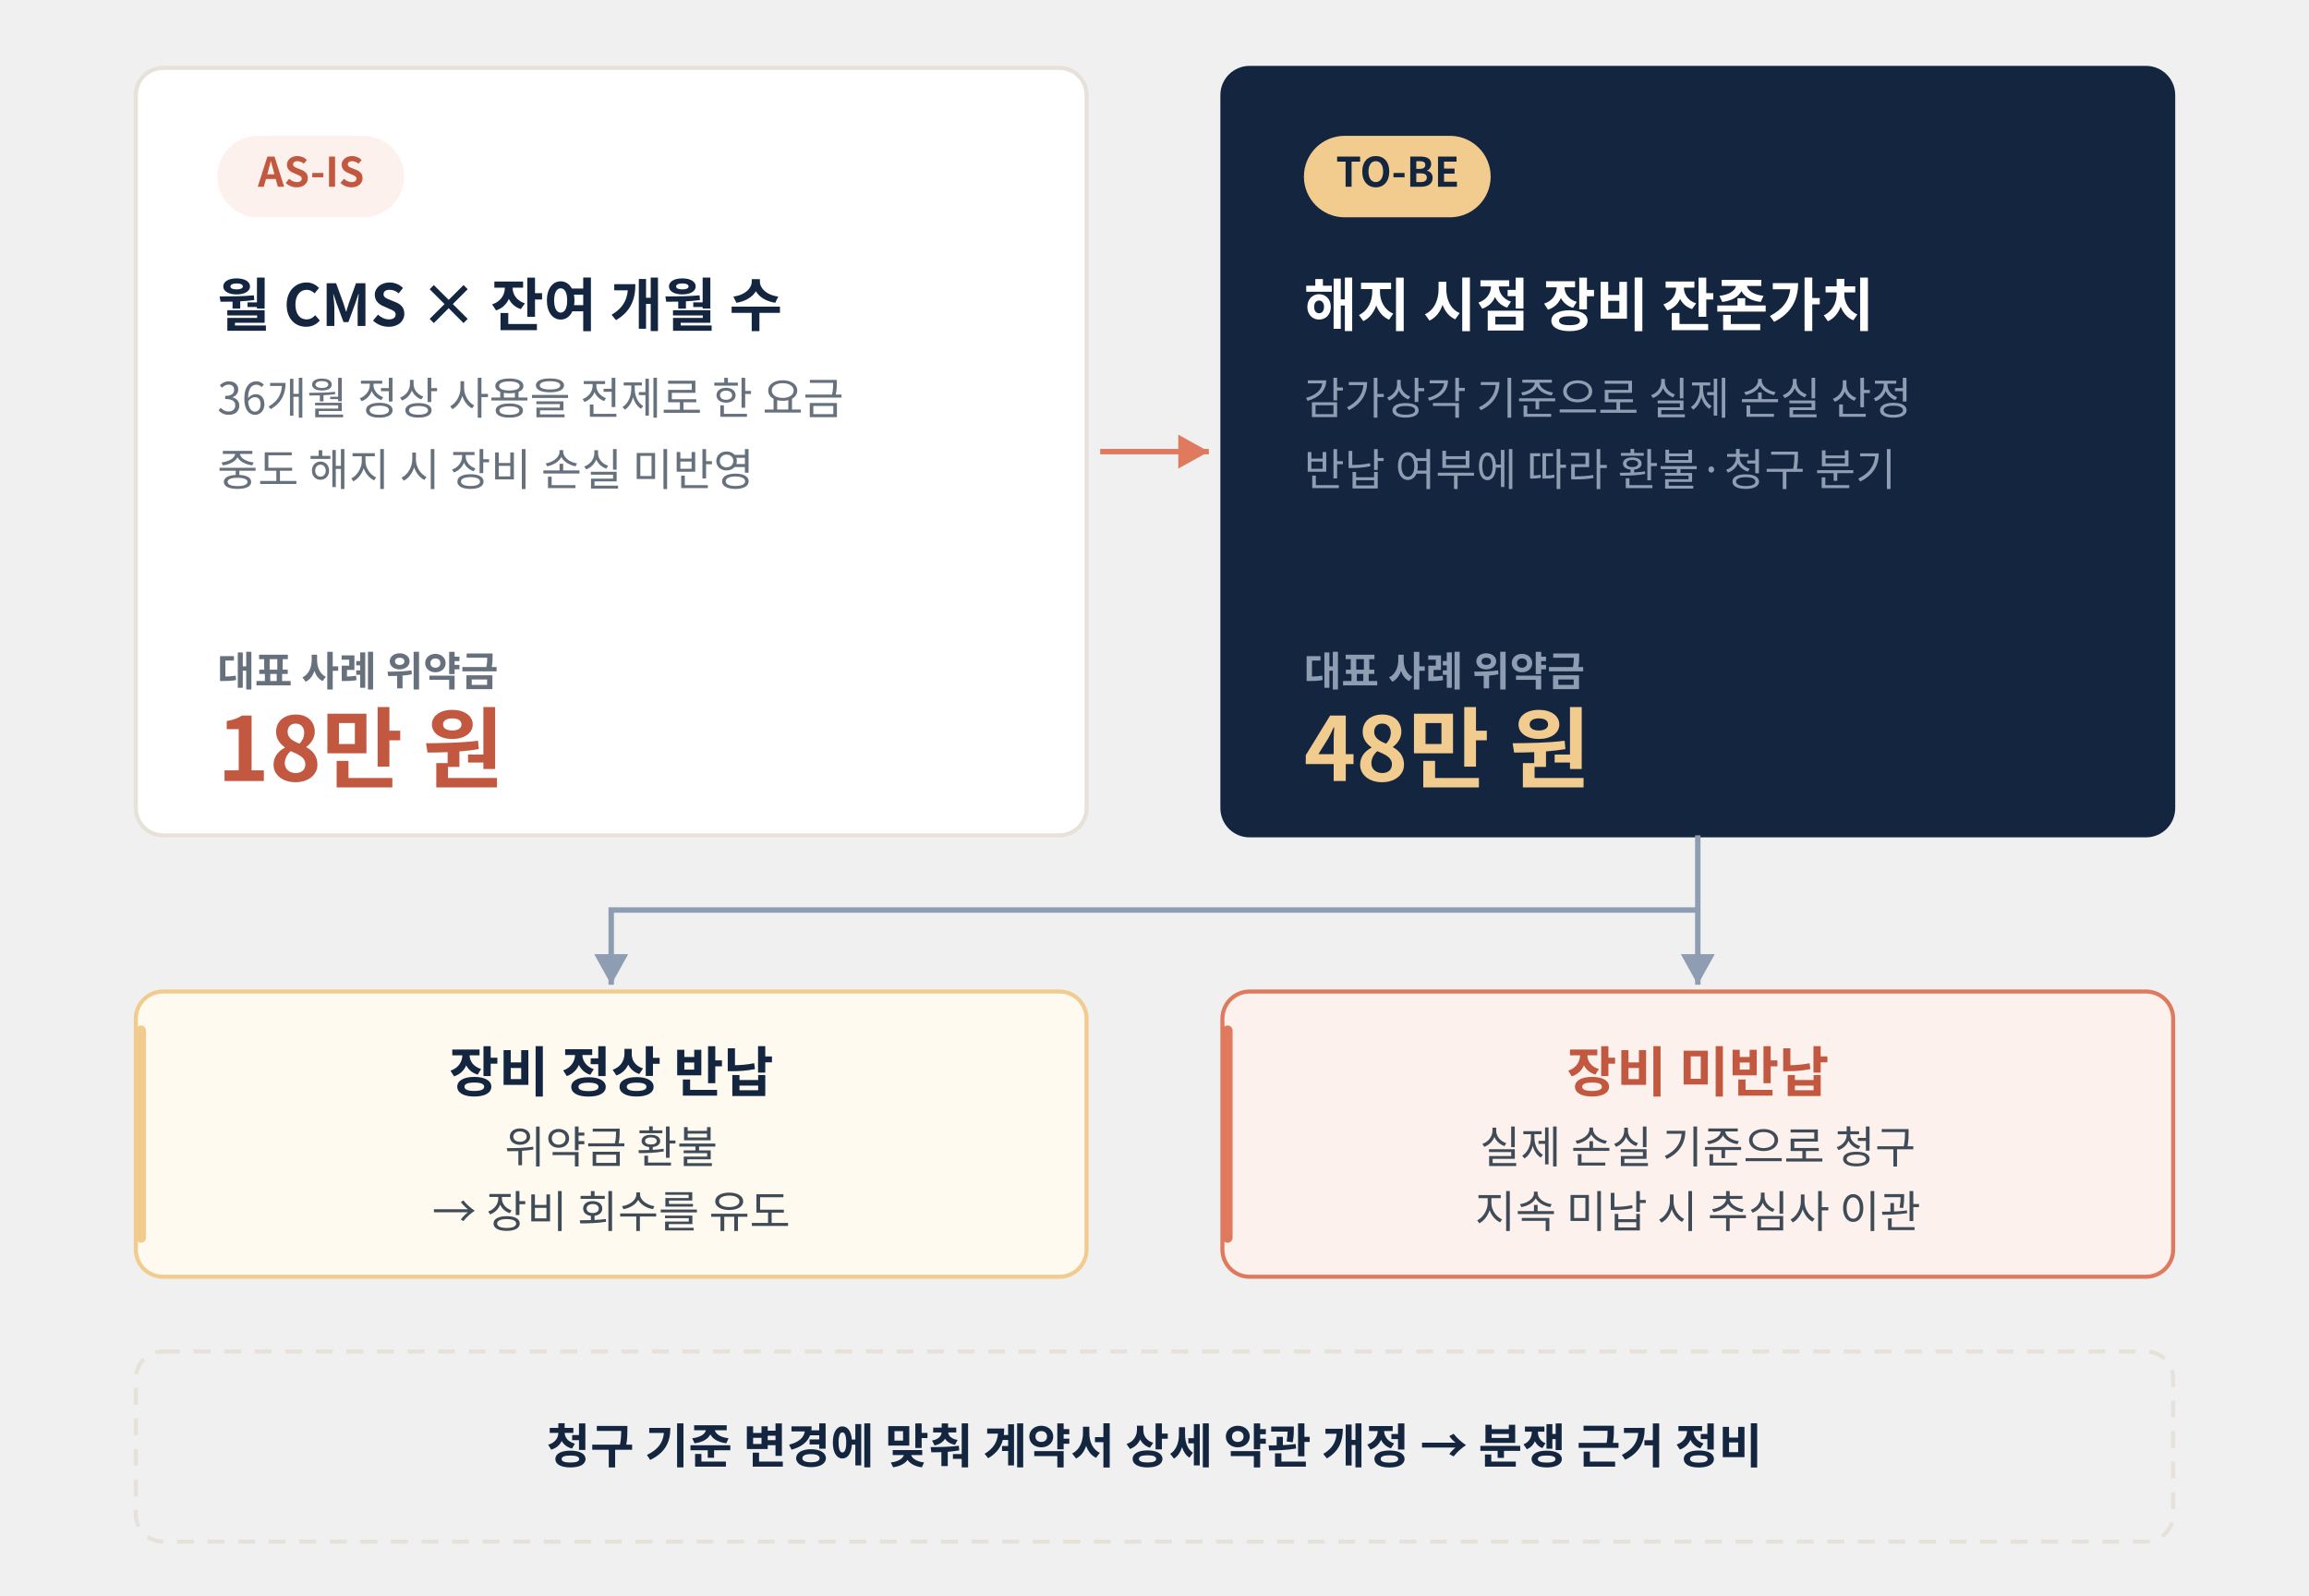
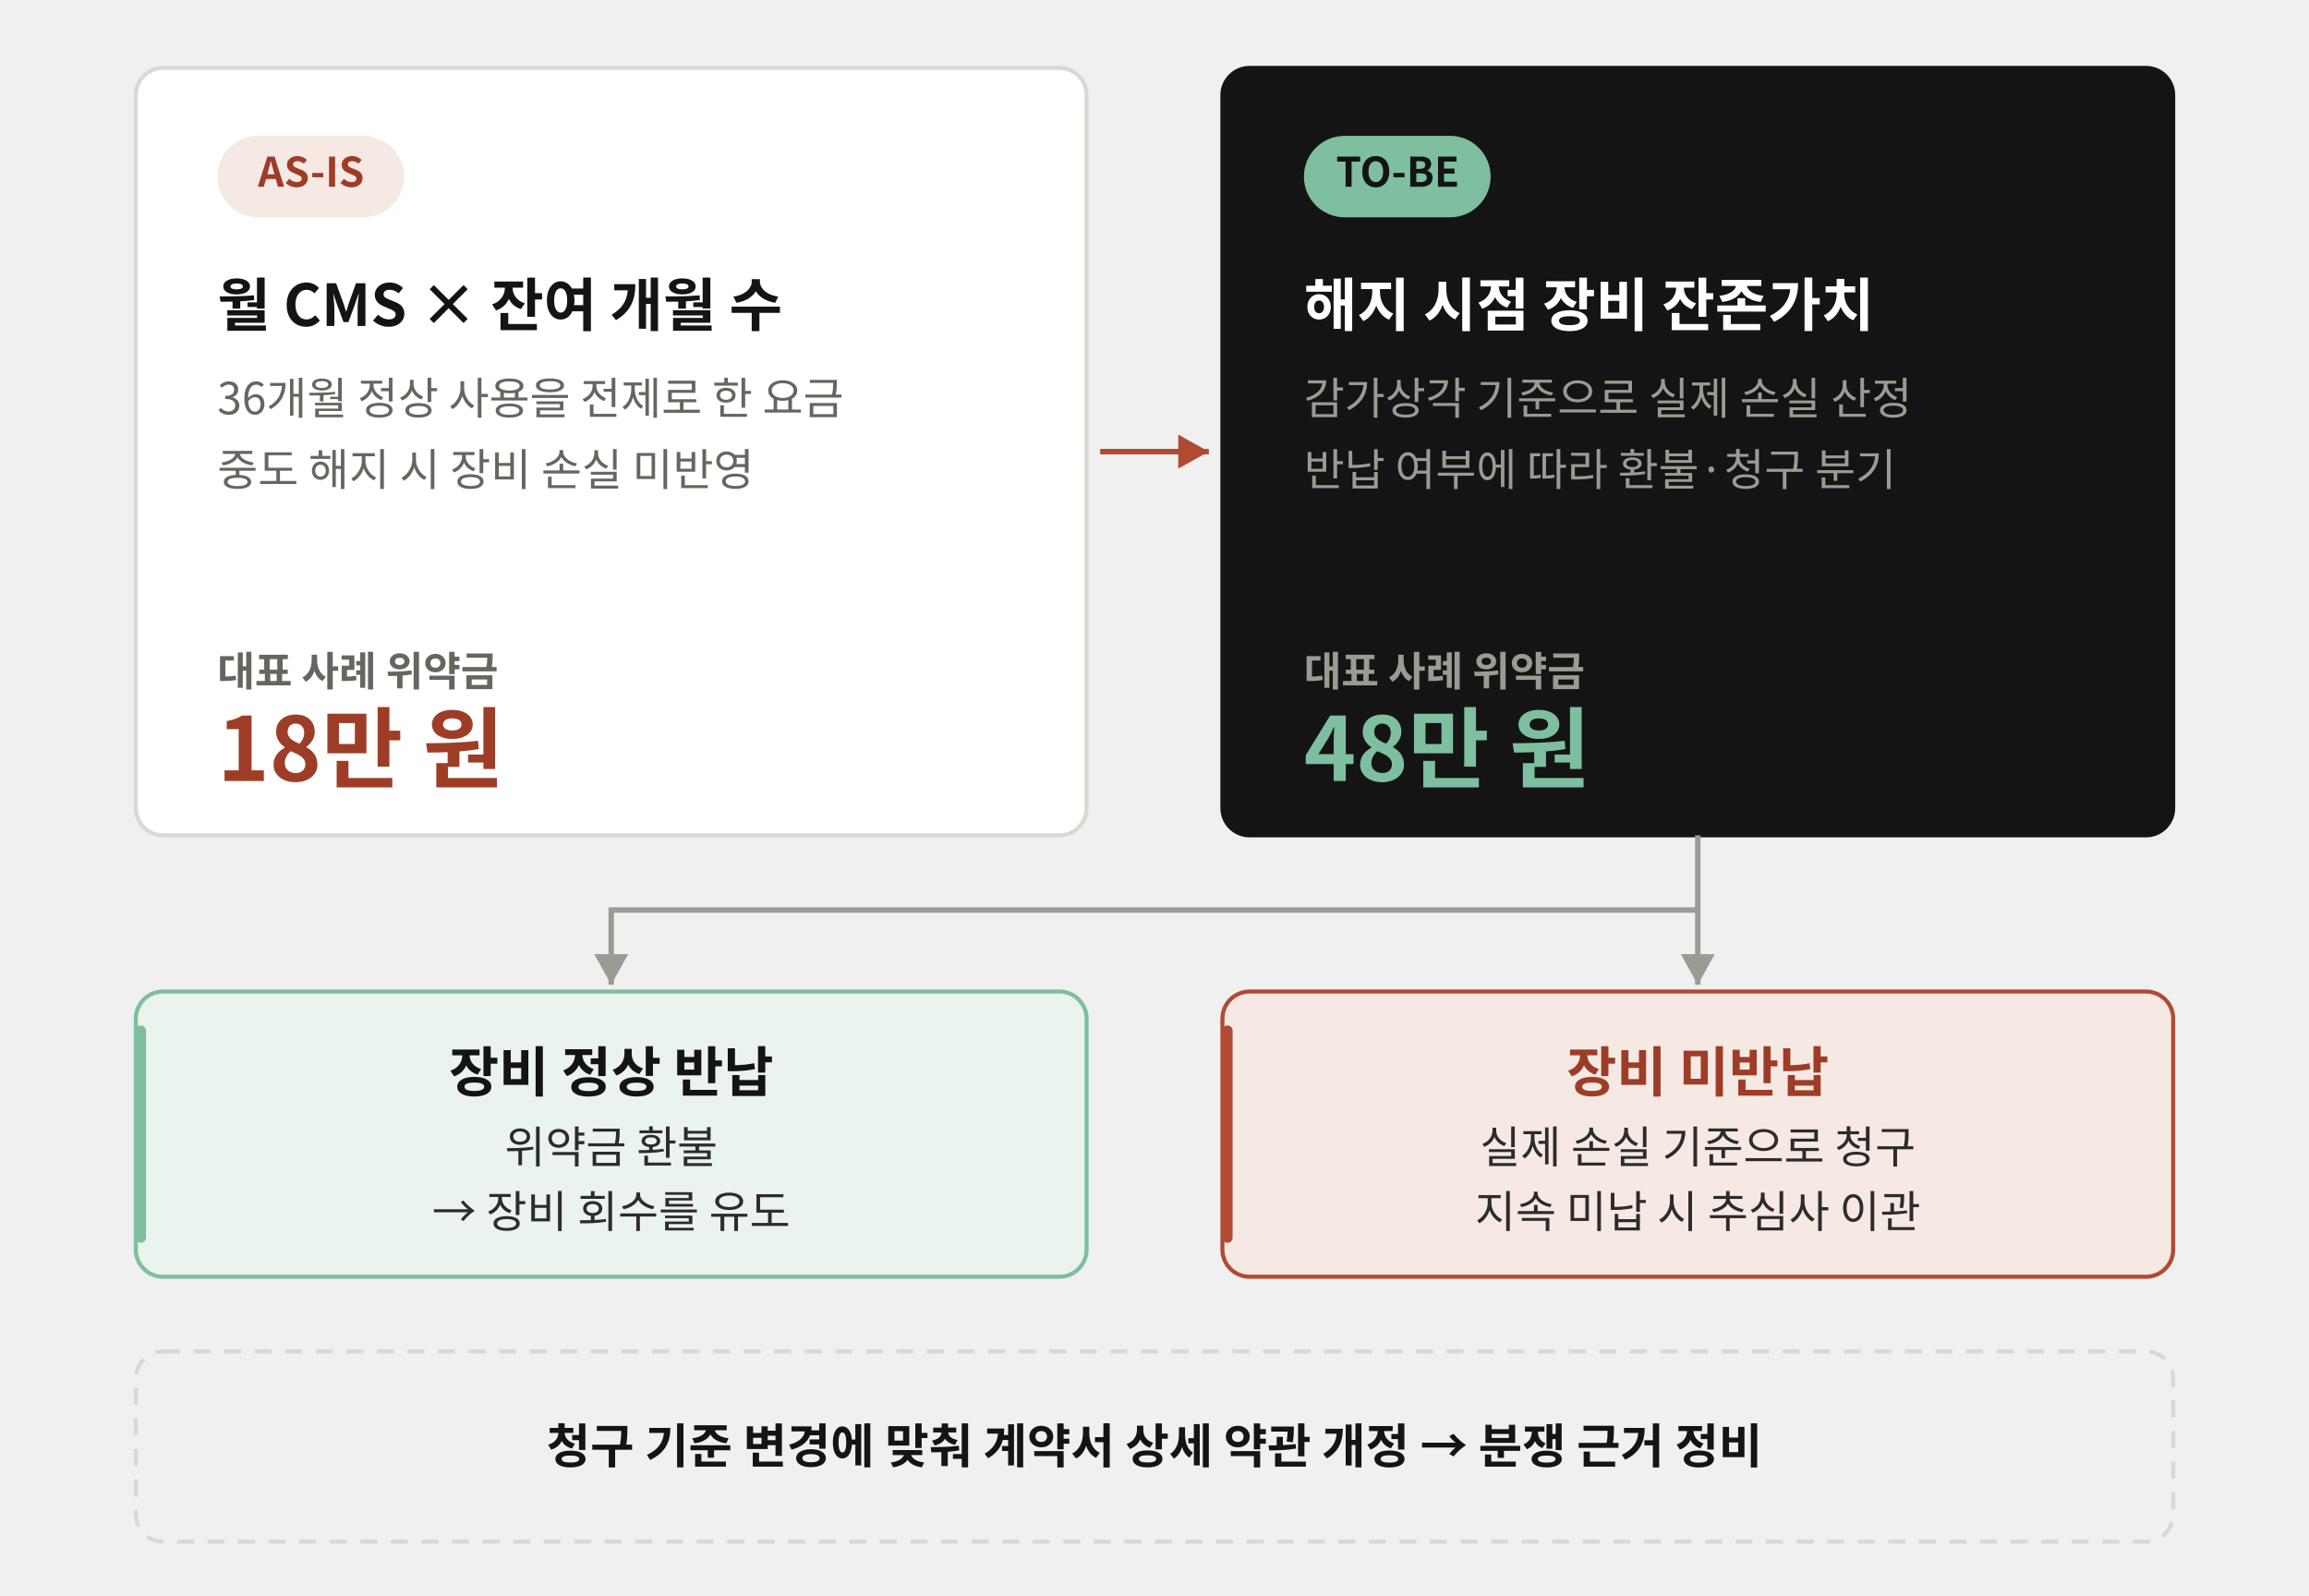
<svg xmlns="http://www.w3.org/2000/svg" viewBox="0 0 680 470" font-family="'Pretendard Variable',Pretendard,-apple-system,'Noto Sans CJK KR','Noto Sans KR',sans-serif" role="img" aria-label="해지 위약금 산정 방식 AS-IS와 TO-BE 비교, 반납 여부에 따른 분기">
-   <rect x="40" y="20" width="280" height="226" rx="8" fill="#fff" stroke="#e6e2da" stroke-width="1.2" />
-   <rect x="64" y="40" width="55" height="24" rx="12.0" fill="#fdf1ed" />
-   <text x="91.6" y="55" font-size="12" font-weight="700" fill="#c2583f" text-anchor="middle">AS-IS</text>
-   <text x="64" y="96" font-size="17" font-weight="700" fill="#13253f" text-anchor="start">월 CMS × 잔여 개월 수</text>
-   <text x="64" y="122" font-size="13" font-weight="500" fill="#66717d" text-anchor="start">36개월 정상 사용을 전제로 한 요금</text>
-   <text x="64" y="143" font-size="13" font-weight="500" fill="#66717d" text-anchor="start">중도 해지 시 장비 손실 미반영</text>
-   <text x="64" y="202" font-size="12" font-weight="600" fill="#66717d" text-anchor="start">대표 사례 위약금</text>
-   <text x="64" y="230" font-size="26" font-weight="800" fill="#c2583f" text-anchor="start">18만 원</text>
-   <rect x="360" y="20" width="280" height="226" rx="8" fill="#13253f" stroke="#13253f" stroke-width="1.2" />
-   <rect x="384" y="40" width="55" height="24" rx="12.0" fill="#f2cc8f" />
-   <text x="411.6" y="55" font-size="12" font-weight="700" fill="#13253f" text-anchor="middle">TO-BE</text>
+   <rect x="40" y="20" width="280" height="226" rx="8" fill="#fff" stroke="#d9d9d2" stroke-width="1.2" />
+   <rect x="64" y="40" width="55" height="24" rx="12.0" fill="#f6e9e4" />
+   <text x="91.6" y="55" font-size="12" font-weight="700" fill="#9e3d27" text-anchor="middle">AS-IS</text>
+   <text x="64" y="96" font-size="17" font-weight="700" fill="#141414" text-anchor="start">월 CMS × 잔여 개월 수</text>
+   <text x="64" y="122" font-size="13" font-weight="500" fill="#66665f" text-anchor="start">36개월 정상 사용을 전제로 한 요금</text>
+   <text x="64" y="143" font-size="13" font-weight="500" fill="#66665f" text-anchor="start">중도 해지 시 장비 손실 미반영</text>
+   <text x="64" y="202" font-size="12" font-weight="600" fill="#66665f" text-anchor="start">대표 사례 위약금</text>
+   <text x="64" y="230" font-size="26" font-weight="800" fill="#9e3d27" text-anchor="start">18만 원</text>
+   <rect x="360" y="20" width="280" height="226" rx="8" fill="#141414" stroke="#141414" stroke-width="1.2" />
+   <rect x="384" y="40" width="55" height="24" rx="12.0" fill="#7dbf9e" />
+   <text x="411.6" y="55" font-size="12" font-weight="700" fill="#141414" text-anchor="middle">TO-BE</text>
  <text x="384" y="96" font-size="17" font-weight="700" fill="#fff" text-anchor="start">해지 시점 장비 잔존가치</text>
-   <text x="384" y="122" font-size="13" font-weight="500" fill="#8e9db2" text-anchor="start">감가상각 기준으로 실제 손실 산정</text>
-   <text x="384" y="143" font-size="13" font-weight="500" fill="#8e9db2" text-anchor="start">반납 여부에 따라 환불·청구 분기</text>
-   <text x="384" y="202" font-size="12" font-weight="600" fill="#8e9db2" text-anchor="start">대표 사례 위약금</text>
-   <text x="384" y="230" font-size="26" font-weight="800" fill="#f2cc8f" text-anchor="start">48만 원</text>
-   <path d="M324,133 L356,133" fill="none" stroke="#e07a5f" stroke-width="1.6" />
-   <polygon points="347,128 347,138 356,133" fill="#e07a5f" />
-   <path d="M500,246 L500,290" fill="none" stroke="#8e9db2" stroke-width="1.6" />
-   <polygon points="495,281 505,281 500,290" fill="#8e9db2" />
-   <path d="M500,268 L180,268 L180,290" fill="none" stroke="#8e9db2" stroke-width="1.6" />
-   <polygon points="175,281 185,281 180,290" fill="#8e9db2" />
-   <rect x="40" y="292" width="280" height="84" rx="8" fill="#fffaf0" stroke="#f2cc8f" stroke-width="1.2" />
-   <rect x="40" y="302" width="3" height="64" rx="1.5" fill="#f2cc8f" />
-   <text x="180.0" y="321.5" font-size="16" font-weight="700" fill="#13253f" text-anchor="middle">장비 정상 반납</text>
-   <text x="180.0" y="342.5" font-size="13" font-weight="500" fill="#3f4b57" text-anchor="middle">위약금 환불</text>
-   <text x="180.0" y="361.5" font-size="13" font-weight="500" fill="#3f4b57" text-anchor="middle">→ 장비 회수를 유도</text>
-   <rect x="360" y="292" width="280" height="84" rx="8" fill="#fdf1ed" stroke="#e07a5f" stroke-width="1.2" />
-   <rect x="360" y="302" width="3" height="64" rx="1.5" fill="#e07a5f" />
-   <text x="500.0" y="321.5" font-size="16" font-weight="700" fill="#c2583f" text-anchor="middle">장비 미반납</text>
-   <text x="500.0" y="342.5" font-size="13" font-weight="500" fill="#3f4b57" text-anchor="middle">실제 손실 기준으로 청구</text>
-   <text x="500.0" y="361.5" font-size="13" font-weight="500" fill="#3f4b57" text-anchor="middle">지속 미납 시 추심사 이관</text>
-   <rect x="40" y="398" width="600" height="56" rx="8" fill="none" stroke="#e6e2da" stroke-width="1.2" stroke-dasharray="5 4" />
-   <text x="340.0" y="430.9" font-size="14" font-weight="700" fill="#13253f" text-anchor="middle">청구 기준 변경에 맞춰 계약서 상세 약관 개정 → 분쟁 근거 정비</text>
+   <text x="384" y="122" font-size="13" font-weight="500" fill="#9b9b93" text-anchor="start">감가상각 기준으로 실제 손실 산정</text>
+   <text x="384" y="143" font-size="13" font-weight="500" fill="#9b9b93" text-anchor="start">반납 여부에 따라 환불·청구 분기</text>
+   <text x="384" y="202" font-size="12" font-weight="600" fill="#9b9b93" text-anchor="start">대표 사례 위약금</text>
+   <text x="384" y="230" font-size="26" font-weight="800" fill="#7dbf9e" text-anchor="start">48만 원</text>
+   <path d="M324,133 L356,133" fill="none" stroke="#b04a33" stroke-width="1.6" />
+   <polygon points="347,128 347,138 356,133" fill="#b04a33" />
+   <path d="M500,246 L500,290" fill="none" stroke="#9b9b93" stroke-width="1.6" />
+   <polygon points="495,281 505,281 500,290" fill="#9b9b93" />
+   <path d="M500,268 L180,268 L180,290" fill="none" stroke="#9b9b93" stroke-width="1.6" />
+   <polygon points="175,281 185,281 180,290" fill="#9b9b93" />
+   <rect x="40" y="292" width="280" height="84" rx="8" fill="#eaf3ee" stroke="#7dbf9e" stroke-width="1.2" />
+   <rect x="40" y="302" width="3" height="64" rx="1.5" fill="#7dbf9e" />
+   <text x="180.0" y="321.5" font-size="16" font-weight="700" fill="#141414" text-anchor="middle">장비 정상 반납</text>
+   <text x="180.0" y="342.5" font-size="13" font-weight="500" fill="#2c2c2a" text-anchor="middle">위약금 환불</text>
+   <text x="180.0" y="361.5" font-size="13" font-weight="500" fill="#2c2c2a" text-anchor="middle">→ 장비 회수를 유도</text>
+   <rect x="360" y="292" width="280" height="84" rx="8" fill="#f6e9e4" stroke="#b04a33" stroke-width="1.2" />
+   <rect x="360" y="302" width="3" height="64" rx="1.5" fill="#b04a33" />
+   <text x="500.0" y="321.5" font-size="16" font-weight="700" fill="#9e3d27" text-anchor="middle">장비 미반납</text>
+   <text x="500.0" y="342.5" font-size="13" font-weight="500" fill="#2c2c2a" text-anchor="middle">실제 손실 기준으로 청구</text>
+   <text x="500.0" y="361.5" font-size="13" font-weight="500" fill="#2c2c2a" text-anchor="middle">지속 미납 시 추심사 이관</text>
+   <rect x="40" y="398" width="600" height="56" rx="8" fill="none" stroke="#d9d9d2" stroke-width="1.2" stroke-dasharray="5 4" />
+   <text x="340.0" y="430.9" font-size="14" font-weight="700" fill="#141414" text-anchor="middle">청구 기준 변경에 맞춰 계약서 상세 약관 개정 → 분쟁 근거 정비</text>
</svg>
